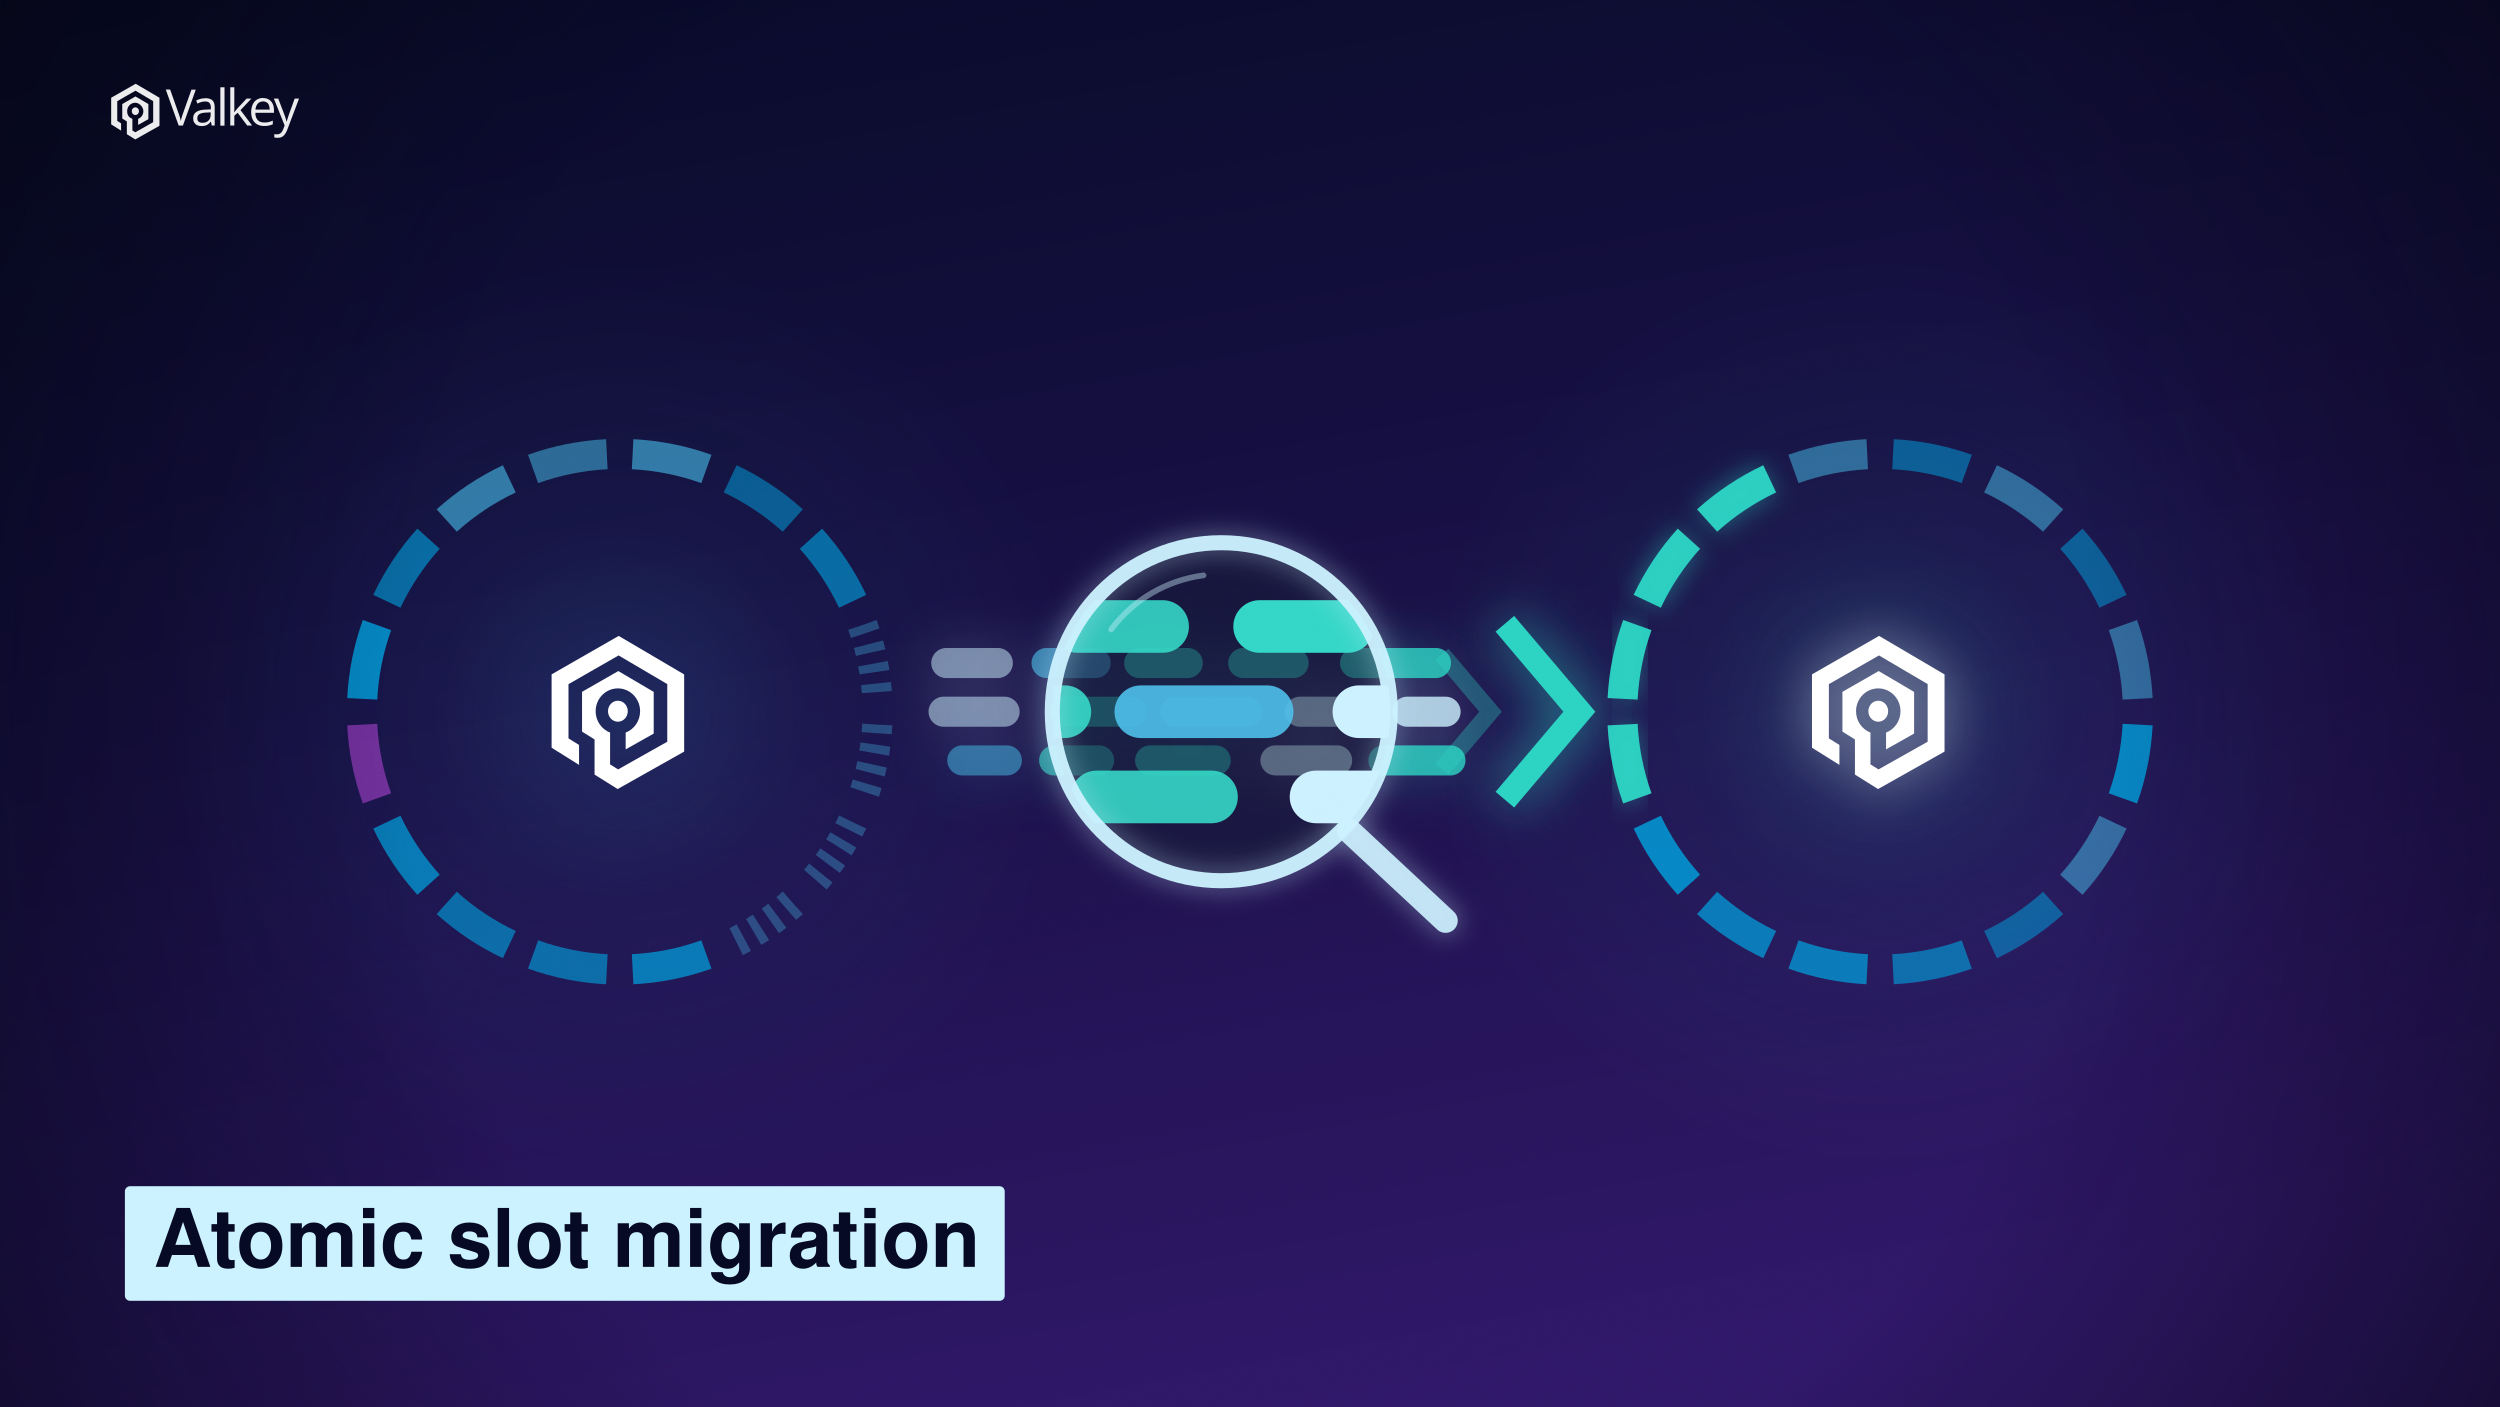
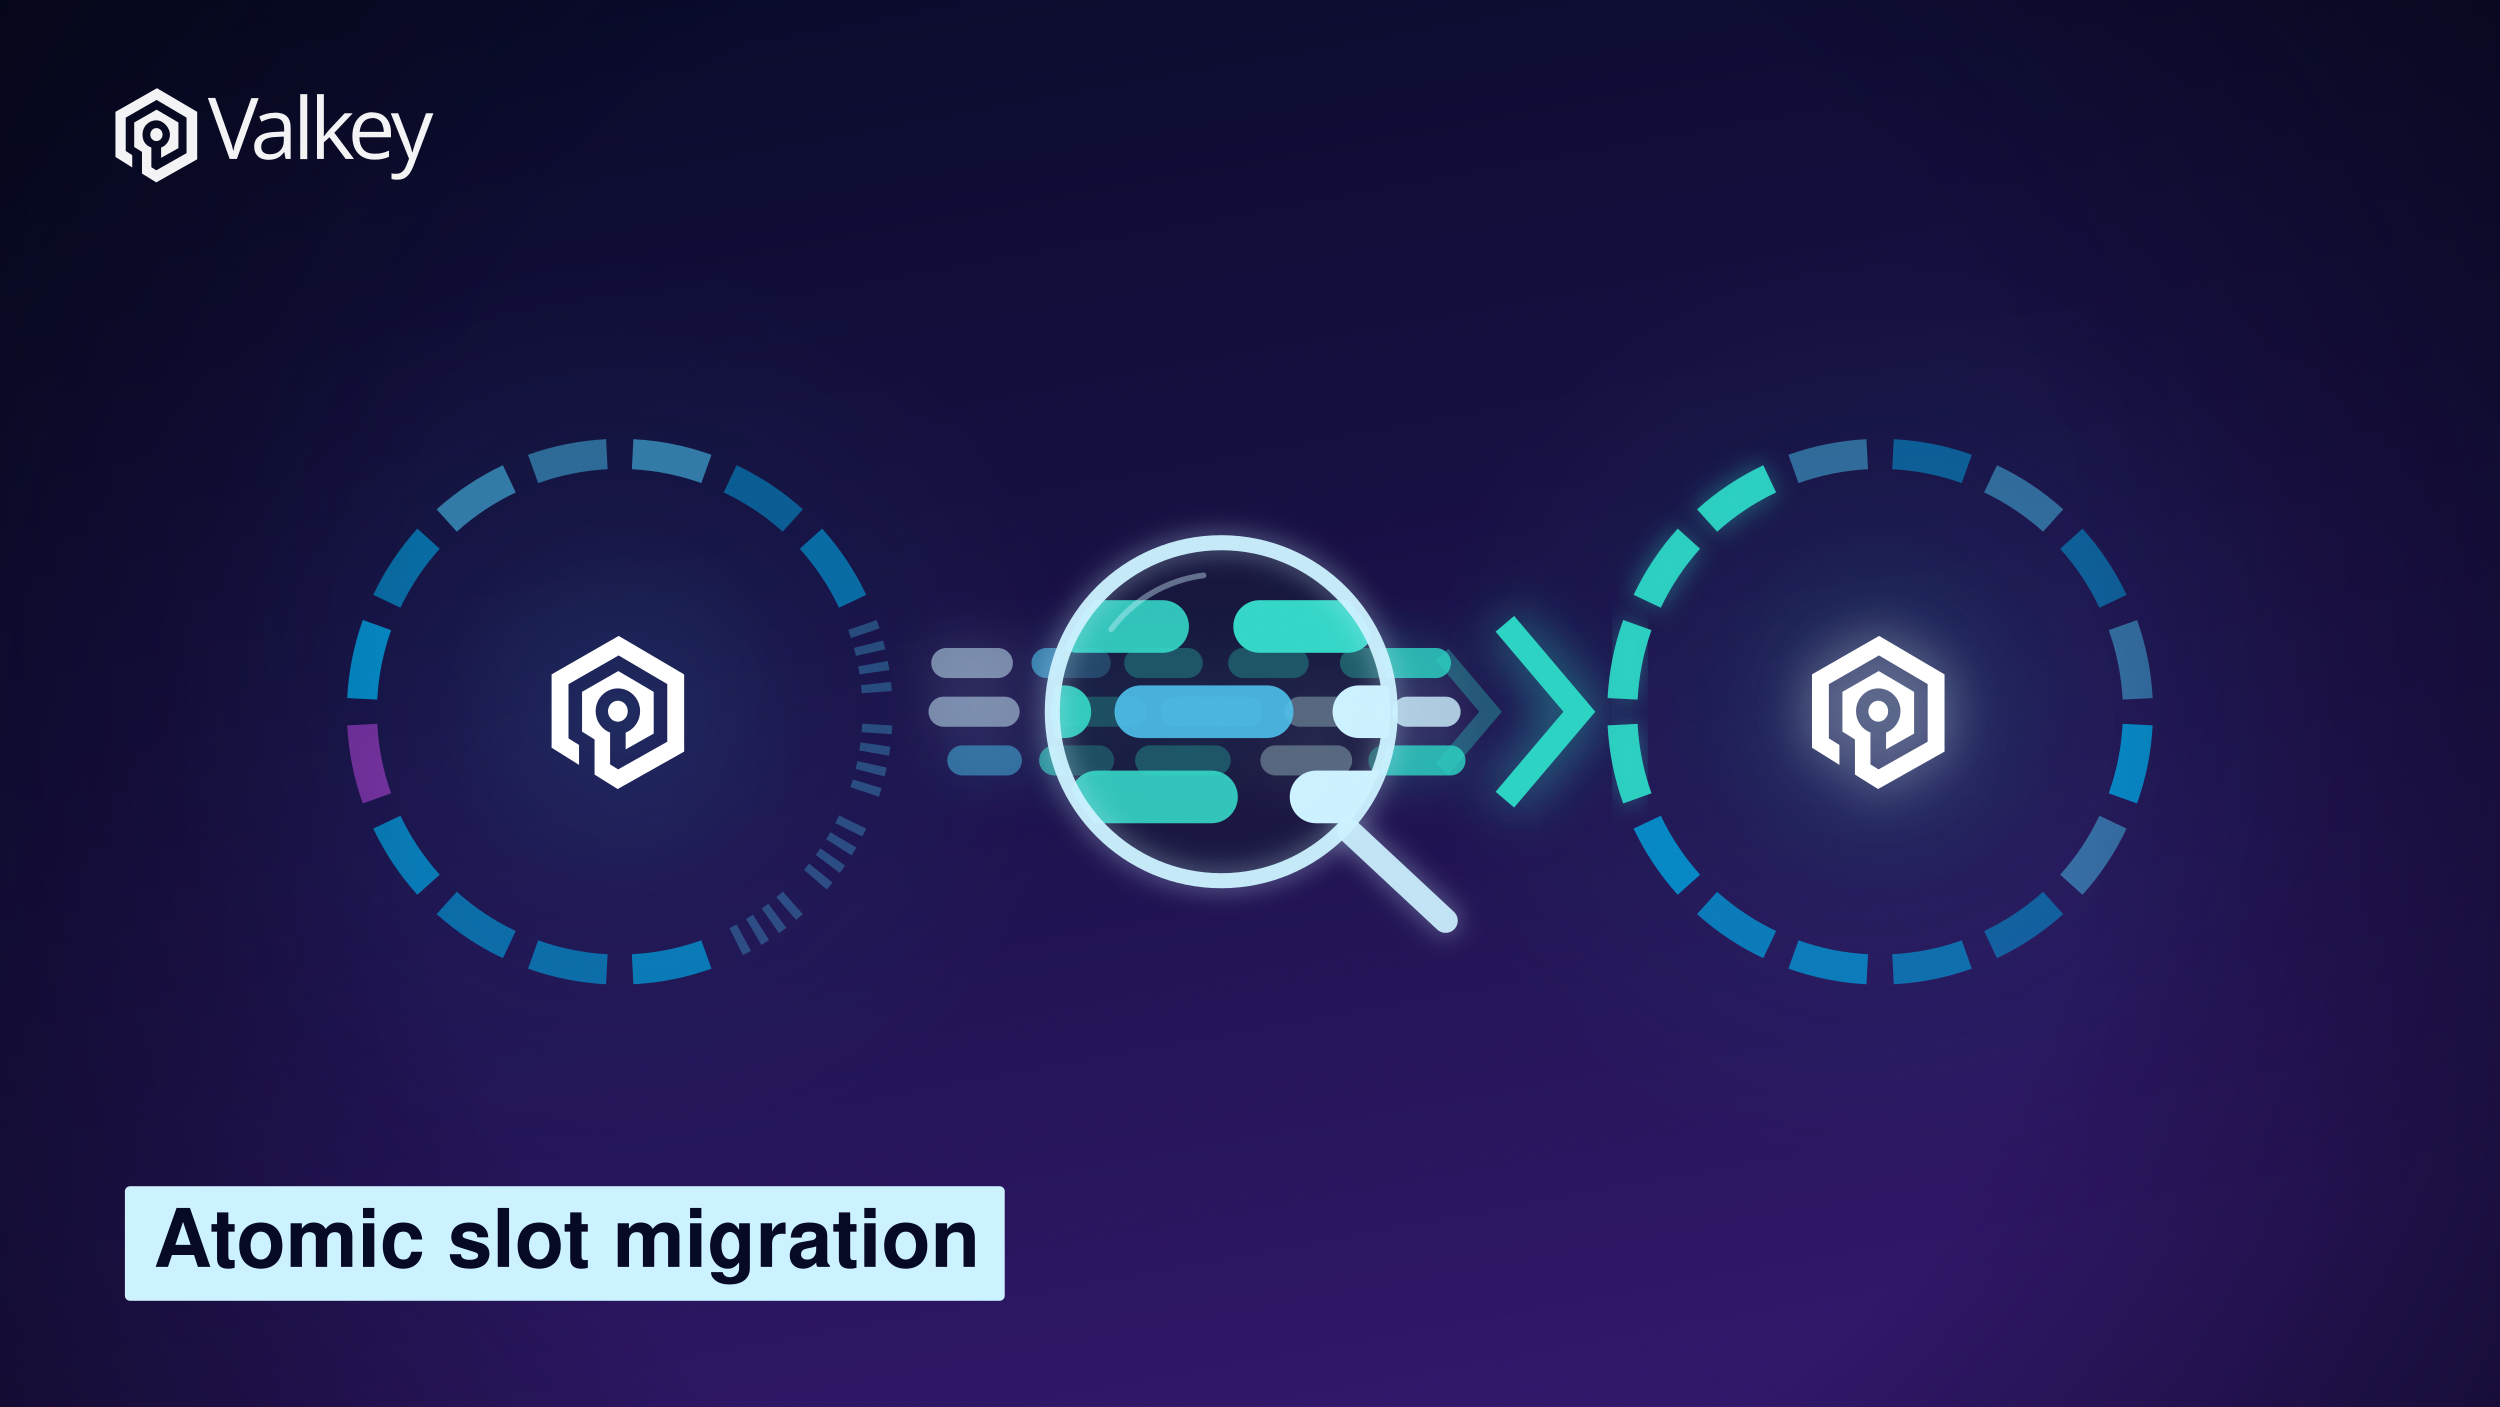
<svg xmlns="http://www.w3.org/2000/svg" width="1920" height="1080" viewBox="87.3 31.1 1745.5 981.8">
  <defs>
    <linearGradient id="sky" x1="0" y1="0" x2="0.32" y2="1">
      <stop offset="0" stop-color="#060A24" />
      <stop offset="0.48" stop-color="#171043" />
      <stop offset="1" stop-color="#301868" />
    </linearGradient>
    <radialGradient id="vignette" gradientUnits="userSpaceOnUse" cx="960" cy="540" r="1180">
      <stop offset="0.5" stop-color="#03040F" stop-opacity="0" />
      <stop offset="1" stop-color="#03040F" stop-opacity="0.8" />
    </radialGradient>
    <radialGradient id="scrim">
      <stop offset="0" stop-color="#060A24" stop-opacity="0.72" />
      <stop offset="0.6" stop-color="#060A24" stop-opacity="0.45" />
      <stop offset="1" stop-color="#060A24" stop-opacity="0" />
    </radialGradient>
    <filter id="grain" x="0" y="0" width="100%" height="100%">
      <feTurbulence type="fractalNoise" baseFrequency="0.85" numOctaves="4" stitchTiles="stitch" />
      <feColorMatrix type="saturate" values="0" />
    </filter>
    <radialGradient id="h-cyan">
      <stop offset="0" stop-color="#46BDE9" stop-opacity="0.75" />
      <stop offset="0.4" stop-color="#46BDE9" stop-opacity="0.22" />
      <stop offset="1" stop-color="#46BDE9" stop-opacity="0" />
    </radialGradient>
    <radialGradient id="h-ice">
      <stop offset="0" stop-color="#CCF1FF" stop-opacity="0.75" />
      <stop offset="0.4" stop-color="#CCF1FF" stop-opacity="0.22" />
      <stop offset="1" stop-color="#CCF1FF" stop-opacity="0" />
    </radialGradient>
    <radialGradient id="h-mint">
      <stop offset="0" stop-color="#2CD5C4" stop-opacity="0.75" />
      <stop offset="0.4" stop-color="#2CD5C4" stop-opacity="0.22" />
      <stop offset="1" stop-color="#2CD5C4" stop-opacity="0" />
    </radialGradient>
    <radialGradient id="h-coral">
      <stop offset="0" stop-color="#F65275" stop-opacity="0.75" />
      <stop offset="0.4" stop-color="#F65275" stop-opacity="0.22" />
      <stop offset="1" stop-color="#F65275" stop-opacity="0" />
    </radialGradient>
    <radialGradient id="h-violet">
      <stop offset="0" stop-color="#963CBD" stop-opacity="0.75" />
      <stop offset="0.4" stop-color="#963CBD" stop-opacity="0.22" />
      <stop offset="1" stop-color="#963CBD" stop-opacity="0" />
    </radialGradient>
    <radialGradient id="h-gold">
      <stop offset="0" stop-color="#FFB81C" stop-opacity="0.75" />
      <stop offset="0.4" stop-color="#FFB81C" stop-opacity="0.22" />
      <stop offset="1" stop-color="#FFB81C" stop-opacity="0" />
    </radialGradient>
    <filter id="blur3" x="-70%" y="-70%" width="240%" height="240%">
      <feGaussianBlur stdDeviation="3" />
    </filter>
    <filter id="blur8" x="-70%" y="-70%" width="240%" height="240%">
      <feGaussianBlur stdDeviation="8" />
    </filter>
    <filter id="blur18" x="-70%" y="-70%" width="240%" height="240%">
      <feGaussianBlur stdDeviation="18" />
    </filter>
    <filter id="blur40" x="-70%" y="-70%" width="240%" height="240%">
      <feGaussianBlur stdDeviation="40" />
    </filter>
  </defs>
  <rect width="1920" height="1080" fill="url(#sky)" />
  <circle cx="520" cy="528" r="320" fill="url(#h-cyan)" opacity="0.2" />
  <circle cx="1400" cy="528" r="320" fill="url(#h-mint)" opacity="0.22" />
  <clipPath id="lens">
    <circle cx="940" cy="528" r="118" />
  </clipPath>
  <g opacity="0.35" filter="url(#blur18)">
    <rect x="737.5" y="483.5" width="57" height="21" rx="10.5" fill="#CCF1FF" opacity="0.5" />
    <rect x="807.5" y="483.5" width="55.3" height="21" rx="10.5" fill="#46BDE9" opacity="0.6" />
    <rect x="872.2" y="483.5" width="54.9" height="21" rx="10.5" fill="#2CD5C4" opacity="0.7" />
    <rect x="944.8" y="483.5" width="56.2" height="21" rx="10.5" fill="#2CD5C4" opacity="0.7" />
    <rect x="1022.9" y="483.5" width="77.5" height="21" rx="10.5" fill="#2CD5C4" opacity="0.8" />
    <rect x="735.6" y="517.5" width="63.6" height="21" rx="10.5" fill="#CCF1FF" opacity="0.5" />
    <rect x="820.5" y="517.5" width="67.6" height="21" rx="10.5" fill="#2CD5C4" opacity="0.6" />
    <rect x="897.4" y="517.5" width="71.4" height="21" rx="10.5" fill="#46BDE9" opacity="0.7" />
    <rect x="984.4" y="517.5" width="51.3" height="21" rx="10.5" fill="#CCF1FF" opacity="0.8" />
    <rect x="1059.3" y="517.5" width="47.8" height="21" rx="10.5" fill="#CCF1FF" opacity="0.8" />
    <rect x="748.7" y="551.5" width="52.1" height="21" rx="10.5" fill="#46BDE9" opacity="0.5" />
    <rect x="812.8" y="551.5" width="52.4" height="21" rx="10.5" fill="#2CD5C4" opacity="0.6" />
    <rect x="879.8" y="551.5" width="66.8" height="21" rx="10.5" fill="#2CD5C4" opacity="0.7" />
    <rect x="967.3" y="551.5" width="64.1" height="21" rx="10.5" fill="#CCF1FF" opacity="0.8" />
    <rect x="1042.7" y="551.5" width="67.8" height="21" rx="10.5" fill="#2CD5C4" opacity="0.8" />
  </g>
  <g>
    <rect x="737.5" y="483.5" width="57" height="21" rx="10.5" fill="#CCF1FF" opacity="0.5" />
    <rect x="807.5" y="483.5" width="55.3" height="21" rx="10.5" fill="#46BDE9" opacity="0.6" />
    <rect x="872.2" y="483.5" width="54.9" height="21" rx="10.5" fill="#2CD5C4" opacity="0.7" />
    <rect x="944.8" y="483.5" width="56.2" height="21" rx="10.5" fill="#2CD5C4" opacity="0.7" />
    <rect x="1022.9" y="483.5" width="77.5" height="21" rx="10.5" fill="#2CD5C4" opacity="0.8" />
    <rect x="735.6" y="517.5" width="63.6" height="21" rx="10.5" fill="#CCF1FF" opacity="0.5" />
    <rect x="820.5" y="517.5" width="67.6" height="21" rx="10.5" fill="#2CD5C4" opacity="0.6" />
    <rect x="897.4" y="517.5" width="71.4" height="21" rx="10.5" fill="#46BDE9" opacity="0.7" />
    <rect x="984.4" y="517.5" width="51.3" height="21" rx="10.5" fill="#CCF1FF" opacity="0.8" />
    <rect x="1059.3" y="517.5" width="47.8" height="21" rx="10.5" fill="#CCF1FF" opacity="0.8" />
    <rect x="748.7" y="551.5" width="52.1" height="21" rx="10.5" fill="#46BDE9" opacity="0.5" />
    <rect x="812.8" y="551.5" width="52.4" height="21" rx="10.5" fill="#2CD5C4" opacity="0.6" />
    <rect x="879.8" y="551.5" width="66.8" height="21" rx="10.5" fill="#2CD5C4" opacity="0.7" />
    <rect x="967.3" y="551.5" width="64.1" height="21" rx="10.5" fill="#CCF1FF" opacity="0.8" />
    <rect x="1042.7" y="551.5" width="67.8" height="21" rx="10.5" fill="#2CD5C4" opacity="0.8" />
  </g>
  <path d="M 1094 487.9 L 1128 528 L 1094 568.1" fill="none" stroke="#2CD5C4" stroke-width="12" stroke-linejoin="miter" opacity="0.32" />
  <g filter="url(#blur18)" opacity="0.6">
    <path d="M 1138 466.6 L 1190 528 L 1138 589.4" fill="none" stroke="#2CD5C4" stroke-width="20" stroke-linejoin="miter" opacity="1" />
  </g>
  <path d="M 1138 466.6 L 1190 528 L 1138 589.4" fill="none" stroke="#2CD5C4" stroke-width="17" stroke-linejoin="miter" opacity="0.98" />
  <g clip-path="url(#lens)">
    <circle cx="940" cy="528" r="118" fill="#060A24" opacity="0.55" />
    <g transform="translate(940 528) scale(1.75) translate(-940 -528)">
      <rect x="737.5" y="483.5" width="57" height="21" rx="10.5" fill="#CCF1FF" opacity="0.8" />
      <rect x="807.5" y="483.5" width="55.3" height="21" rx="10.5" fill="#46BDE9" opacity="0.8" />
      <rect x="872.2" y="483.5" width="54.9" height="21" rx="10.5" fill="#2CD5C4" opacity="0.9" />
      <rect x="944.8" y="483.5" width="56.2" height="21" rx="10.5" fill="#2CD5C4" opacity="1" />
      <rect x="1022.9" y="483.5" width="77.5" height="21" rx="10.5" fill="#2CD5C4" opacity="1" />
      <rect x="735.6" y="517.5" width="63.6" height="21" rx="10.5" fill="#CCF1FF" opacity="0.8" />
      <rect x="820.5" y="517.5" width="67.6" height="21" rx="10.5" fill="#2CD5C4" opacity="0.9" />
      <rect x="897.4" y="517.5" width="71.4" height="21" rx="10.5" fill="#46BDE9" opacity="0.9" />
      <rect x="984.4" y="517.5" width="51.3" height="21" rx="10.5" fill="#CCF1FF" opacity="1" />
      <rect x="1059.3" y="517.5" width="47.8" height="21" rx="10.5" fill="#CCF1FF" opacity="1" />
      <rect x="748.7" y="551.5" width="52.1" height="21" rx="10.5" fill="#46BDE9" opacity="0.8" />
      <rect x="812.8" y="551.5" width="52.4" height="21" rx="10.5" fill="#2CD5C4" opacity="0.8" />
      <rect x="879.8" y="551.5" width="66.8" height="21" rx="10.5" fill="#2CD5C4" opacity="0.9" />
      <rect x="967.3" y="551.5" width="64.1" height="21" rx="10.5" fill="#CCF1FF" opacity="1" />
      <rect x="1042.7" y="551.5" width="67.8" height="21" rx="10.5" fill="#2CD5C4" opacity="1" />
    </g>
  </g>
  <circle cx="940" cy="528" r="118" fill="#CCF1FF" opacity="0.05" />
  <line x1="1029.3" y1="611.2" x2="1096.6" y2="673.9" stroke="#CCF1FF" stroke-width="22" stroke-linecap="round" opacity="0.3" filter="url(#blur8)" />
  <line x1="1029.3" y1="611.2" x2="1096.6" y2="673.9" stroke="#CCF1FF" stroke-width="17" stroke-linecap="round" opacity="0.92" />
  <circle cx="940" cy="528" r="118" fill="none" stroke="#CCF1FF" stroke-width="16" opacity="0.3" filter="url(#blur8)" />
  <circle cx="940" cy="528" r="118" fill="none" stroke="#CCF1FF" stroke-width="10.5" opacity="0.95" />
  <path d="M 863.1 470.5 A 96 96 0 0 1 927.6 432.8" fill="none" stroke="#CCF1FF" stroke-width="4" opacity="0.4" stroke-linecap="round" />
  <g>
    <path d="M 699.8 537 A 180 180 0 0 1 689.5 588.5" fill="none" stroke="#46BDE9" stroke-width="21" opacity="0.32" stroke-dasharray="6 8" />
    <path d="M 682.6 605.1 A 180 180 0 0 1 653.5 648.8" fill="none" stroke="#46BDE9" stroke-width="21" opacity="0.32" stroke-dasharray="6 8" />
    <path d="M 640.8 661.5 A 180 180 0 0 1 597.1 690.6" fill="none" stroke="#46BDE9" stroke-width="21" opacity="0.32" stroke-dasharray="6 8" />
    <path d="M 580.5 697.5 A 180 180 0 0 1 529 707.8" fill="none" stroke="#00A3E0" stroke-width="21" opacity="0.7" />
    <path d="M 511 707.8 A 180 180 0 0 1 459.5 697.5" fill="none" stroke="#00A3E0" stroke-width="21" opacity="0.6" />
    <path d="M 442.9 690.6 A 180 180 0 0 1 399.2 661.5" fill="none" stroke="#00A3E0" stroke-width="21" opacity="0.6" />
    <path d="M 386.5 648.8 A 180 180 0 0 1 357.4 605.1" fill="none" stroke="#00A3E0" stroke-width="21" opacity="0.7" />
    <path d="M 350.5 588.5 A 180 180 0 0 1 340.2 537" fill="none" stroke="#963CBD" stroke-width="21" opacity="0.7" />
    <path d="M 340.2 519 A 180 180 0 0 1 350.5 467.5" fill="none" stroke="#00A3E0" stroke-width="21" opacity="0.8" />
    <path d="M 357.4 450.9 A 180 180 0 0 1 386.5 407.2" fill="none" stroke="#00A3E0" stroke-width="21" opacity="0.6" />
    <path d="M 399.2 394.5 A 180 180 0 0 1 442.9 365.4" fill="none" stroke="#46BDE9" stroke-width="21" opacity="0.6" />
    <path d="M 459.5 358.5 A 180 180 0 0 1 511 348.2" fill="none" stroke="#46BDE9" stroke-width="21" opacity="0.5" />
    <path d="M 529 348.2 A 180 180 0 0 1 580.5 358.5" fill="none" stroke="#46BDE9" stroke-width="21" opacity="0.6" />
    <path d="M 597.1 365.4 A 180 180 0 0 1 640.8 394.5" fill="none" stroke="#00A3E0" stroke-width="21" opacity="0.5" />
    <path d="M 653.5 407.2 A 180 180 0 0 1 682.6 450.9" fill="none" stroke="#00A3E0" stroke-width="21" opacity="0.6" />
    <path d="M 689.5 467.5 A 180 180 0 0 1 699.8 519" fill="none" stroke="#46BDE9" stroke-width="21" opacity="0.32" stroke-dasharray="6 8" />
  </g>
  <g>
    <path d="M 1579.8 537 A 180 180 0 0 1 1569.5 588.5" fill="none" stroke="#00A3E0" stroke-width="21" opacity="0.8" />
    <path d="M 1562.6 605.1 A 180 180 0 0 1 1533.5 648.8" fill="none" stroke="#46BDE9" stroke-width="21" opacity="0.5" />
    <path d="M 1520.8 661.5 A 180 180 0 0 1 1477.1 690.6" fill="none" stroke="#00A3E0" stroke-width="21" opacity="0.5" />
    <path d="M 1460.5 697.5 A 180 180 0 0 1 1409 707.8" fill="none" stroke="#00A3E0" stroke-width="21" opacity="0.6" />
    <path d="M 1391 707.8 A 180 180 0 0 1 1339.5 697.5" fill="none" stroke="#00A3E0" stroke-width="21" opacity="0.7" />
    <path d="M 1322.9 690.6 A 180 180 0 0 1 1279.2 661.5" fill="none" stroke="#00A3E0" stroke-width="21" opacity="0.7" />
    <path d="M 1266.5 648.8 A 180 180 0 0 1 1237.4 605.1" fill="none" stroke="#00A3E0" stroke-width="21" opacity="0.8" />
    <path d="M 1230.5 588.5 A 180 180 0 0 1 1220.2 537" fill="none" stroke="#2CD5C4" stroke-width="25" opacity="0.35" filter="url(#blur8)" />
    <path d="M 1230.5 588.5 A 180 180 0 0 1 1220.2 537" fill="none" stroke="#2CD5C4" stroke-width="21" opacity="0.95" />
    <path d="M 1220.2 519 A 180 180 0 0 1 1230.5 467.5" fill="none" stroke="#2CD5C4" stroke-width="25" opacity="0.35" filter="url(#blur8)" />
    <path d="M 1220.2 519 A 180 180 0 0 1 1230.5 467.5" fill="none" stroke="#2CD5C4" stroke-width="21" opacity="0.95" />
    <path d="M 1237.4 450.9 A 180 180 0 0 1 1266.5 407.2" fill="none" stroke="#2CD5C4" stroke-width="25" opacity="0.35" filter="url(#blur8)" />
    <path d="M 1237.4 450.9 A 180 180 0 0 1 1266.5 407.2" fill="none" stroke="#2CD5C4" stroke-width="21" opacity="0.95" />
    <path d="M 1279.2 394.5 A 180 180 0 0 1 1322.9 365.4" fill="none" stroke="#2CD5C4" stroke-width="25" opacity="0.35" filter="url(#blur8)" />
    <path d="M 1279.2 394.5 A 180 180 0 0 1 1322.9 365.4" fill="none" stroke="#2CD5C4" stroke-width="21" opacity="0.95" />
    <path d="M 1339.5 358.5 A 180 180 0 0 1 1391 348.2" fill="none" stroke="#46BDE9" stroke-width="21" opacity="0.5" />
    <path d="M 1409 348.2 A 180 180 0 0 1 1460.5 358.5" fill="none" stroke="#00A3E0" stroke-width="21" opacity="0.5" />
    <path d="M 1477.1 365.4 A 180 180 0 0 1 1520.8 394.5" fill="none" stroke="#46BDE9" stroke-width="21" opacity="0.5" />
    <path d="M 1533.5 407.2 A 180 180 0 0 1 1562.6 450.9" fill="none" stroke="#00A3E0" stroke-width="21" opacity="0.5" />
    <path d="M 1569.5 467.5 A 180 180 0 0 1 1579.8 519" fill="none" stroke="#46BDE9" stroke-width="21" opacity="0.5" />
  </g>
  <g>
    <g transform="translate(470.9 472) scale(1.5342)">
      <path d="M 13.482 60.695 L 0.998 52.884 L 0.998 19.503 L 31.528 2.001 L 61.318 19.532 L 61.318 54.645 L 31.055 71.689 L 20.548 65.116 L 20.548 51.041 L 20.548 49.12 L 14.852 45.556 L 14.852 27.453 L 31.346 17.997 L 47.464 27.482 L 47.464 46.451 L 34.703 53.638 L 34.703 45.999 C 38.529 44.526 41.274 40.739 41.274 36.27 C 41.274 30.511 36.713 25.884 31.158 25.884 C 25.603 25.884 21.042 30.511 21.042 36.27 C 21.042 40.739 23.787 44.526 27.612 45.999 L 27.612 60.474 L 31.261 62.756 L 53.635 50.155 L 53.635 23.925 L 31.477 10.885 L 8.681 23.954 L 8.681 48.629 L 13.482 51.633 L 13.482 60.695 Z M 31.158 31.498 C 33.672 31.498 35.66 33.664 35.66 36.27 C 35.66 38.877 33.672 41.043 31.158 41.043 C 28.644 41.043 26.656 38.877 26.656 36.27 C 26.656 33.664 28.644 31.498 31.158 31.498 Z" fill="#FFFFFF" fill-rule="evenodd" />
    </g>
  </g>
  <g filter="url(#blur18)" opacity="0.5">
    <g transform="translate(1350.9 472) scale(1.5342)">
      <path d="M 13.482 60.695 L 0.998 52.884 L 0.998 19.503 L 31.528 2.001 L 61.318 19.532 L 61.318 54.645 L 31.055 71.689 L 20.548 65.116 L 20.548 51.041 L 20.548 49.12 L 14.852 45.556 L 14.852 27.453 L 31.346 17.997 L 47.464 27.482 L 47.464 46.451 L 34.703 53.638 L 34.703 45.999 C 38.529 44.526 41.274 40.739 41.274 36.27 C 41.274 30.511 36.713 25.884 31.158 25.884 C 25.603 25.884 21.042 30.511 21.042 36.27 C 21.042 40.739 23.787 44.526 27.612 45.999 L 27.612 60.474 L 31.261 62.756 L 53.635 50.155 L 53.635 23.925 L 31.477 10.885 L 8.681 23.954 L 8.681 48.629 L 13.482 51.633 L 13.482 60.695 Z M 31.158 31.498 C 33.672 31.498 35.66 33.664 35.66 36.27 C 35.66 38.877 33.672 41.043 31.158 41.043 C 28.644 41.043 26.656 38.877 26.656 36.27 C 26.656 33.664 28.644 31.498 31.158 31.498 Z" fill="#FFFFFF" fill-rule="evenodd" />
    </g>
  </g>
  <g>
    <g transform="translate(1350.9 472) scale(1.5342)">
      <path d="M 13.482 60.695 L 0.998 52.884 L 0.998 19.503 L 31.528 2.001 L 61.318 19.532 L 61.318 54.645 L 31.055 71.689 L 20.548 65.116 L 20.548 51.041 L 20.548 49.12 L 14.852 45.556 L 14.852 27.453 L 31.346 17.997 L 47.464 27.482 L 47.464 46.451 L 34.703 53.638 L 34.703 45.999 C 38.529 44.526 41.274 40.739 41.274 36.27 C 41.274 30.511 36.713 25.884 31.158 25.884 C 25.603 25.884 21.042 30.511 21.042 36.27 C 21.042 40.739 23.787 44.526 27.612 45.999 L 27.612 60.474 L 31.261 62.756 L 53.635 50.155 L 53.635 23.925 L 31.477 10.885 L 8.681 23.954 L 8.681 48.629 L 13.482 51.633 L 13.482 60.695 Z M 31.158 31.498 C 33.672 31.498 35.66 33.664 35.66 36.27 C 35.66 38.877 33.672 41.043 31.158 41.043 C 28.644 41.043 26.656 38.877 26.656 36.27 C 26.656 33.664 28.644 31.498 31.158 31.498 Z" fill="#FFFFFF" fill-rule="evenodd" />
    </g>
  </g>
  <rect width="1920" height="1080" fill="url(#vignette)" />
  <rect width="1920" height="1080" filter="url(#grain)" opacity="0.055" style="mix-blend-mode:overlay" />
-   <g opacity="0.92">
-     <g transform="translate(160.6 85.1) scale(0.74445)">
+   <g opacity="0.95">
+     <g transform="translate(160.6 85.1) scale(1.25984)">
      <path d="M15.2,50l-9.4-5.9v-25L28.8,6l22.3,13.1v26.3l-22.7,12.8-7.9-4.9v-12l-4.3-2.7v-13.6l12.4-7.1,12.1,7.1v14.2l-9.6,5.4v-5.7c2.9-1.1,4.9-3.9,4.9-7.3s-3.4-7.8-7.6-7.8-7.6,3.5-7.6,7.8,2.1,6.2,4.9,7.3v10.9l2.7,1.7,16.8-9.5v-19.7l-16.6-9.8-17.1,9.8v18.5l3.6,2.3v6.8ZM28.5,28.1c1.9,0,3.4,1.6,3.4,3.6s-1.5,3.6-3.4,3.6-3.4-1.6-3.4-3.6,1.5-3.6,3.4-3.6Z" fill="#FFFFFF" fill-rule="evenodd" />
      <path d="M85.2,11.4l-12.1,33.8h-4l-12.1-33.8h4.1l7.9,22.3c.3.9.6,1.8.9,2.6.3.8.5,1.6.7,2.4.2.8.4,1.5.5,2.2.2-.7.3-1.4.5-2.2.2-.8.4-1.6.7-2.4.3-.8.6-1.7.9-2.6l7.9-22.2h4.2Z" fill="#FFFFFF" />
      <path d="M94,19.5c3,0,5.3.7,6.7,2,1.5,1.4,2.2,3.5,2.2,6.5v17.2h-2.8l-.7-3.7h-.2c-.7.9-1.4,1.7-2.2,2.3-.8.6-1.7,1.1-2.7,1.4-1,.3-2.2.5-3.7.5s-2.9-.3-4.1-.8c-1.2-.5-2.1-1.4-2.8-2.5-.7-1.1-1-2.5-1-4.2,0-2.5,1-4.5,3-5.8,2-1.4,5.1-2.1,9.2-2.2l4.4-.2v-1.5c0-2.2-.5-3.7-1.4-4.6-.9-.9-2.3-1.3-4-1.3-1.3,0-2.6.2-3.8.6-1.2.4-2.3.8-3.4,1.4l-1.2-2.9c1.1-.6,2.5-1.1,3.9-1.5,1.5-.4,3-.6,4.7-.6h0ZM99.1,32.8l-3.9.2c-3.2.1-5.4.6-6.7,1.5s-1.9,2.2-1.9,3.9.4,2.5,1.3,3.2c.9.7,2,1,3.5,1,2.3,0,4.1-.6,5.5-1.9s2.2-3.1,2.2-5.6v-2.3Z" fill="#FFFFFF" />
      <path d="M112.1,45.3h-3.9V9.3h3.9v36Z" fill="#FFFFFF" />
      <path d="M121.3,9.3v18.7c0,.6,0,1.4,0,2.3,0,.9,0,1.7-.1,2.3h.2c.3-.4.8-1,1.4-1.8.6-.8,1.2-1.4,1.6-1.9l8.4-9h4.5l-10.2,10.8,10.9,14.5h-4.6l-9-12-3.1,2.8v9.2h-3.8V9.3h3.8Z" fill="#FFFFFF" />
      <path d="M148.2,19.4c2.2,0,4,.5,5.6,1.4,1.5,1,2.7,2.3,3.5,4,.8,1.7,1.2,3.7,1.2,6v2.4h-17.5c0,3,.8,5.2,2.2,6.8s3.5,2.3,6.1,2.3,3-.1,4.3-.4c1.2-.3,2.5-.7,3.8-1.3v3.4c-1.3.6-2.6,1-3.8,1.2-1.2.3-2.7.4-4.4.4-2.4,0-4.6-.5-6.4-1.5-1.8-1-3.2-2.5-4.2-4.4-1-1.9-1.5-4.3-1.5-7.1,0-2.7.5-5.1,1.4-7.1.9-2,2.2-3.5,3.9-4.6,1.7-1.1,3.7-1.6,5.9-1.6h0ZM148.2,22.6c-2.1,0-3.7.7-4.9,2-1.2,1.3-1.9,3.2-2.2,5.6h13.4c0-1.5-.3-2.8-.7-4-.4-1.2-1.1-2.1-2.1-2.7-.9-.6-2.1-1-3.6-1Z" fill="#FFFFFF" />
      <path d="M158.4,19.9h4.1l5.6,14.7c.3.9.6,1.7.9,2.5.3.8.5,1.5.7,2.3.2.7.4,1.4.5,2.1h.2c.2-.8.5-1.8.9-3,.4-1.3.8-2.6,1.3-3.9l5.3-14.7h4.1l-11,29.1c-.6,1.6-1.3,2.9-2.1,4.1-.8,1.2-1.7,2-2.8,2.7-1.1.6-2.5.9-4,.9s-1.4,0-1.9-.1c-.6,0-1-.2-1.4-.3v-3.1c.3,0,.7.1,1.2.2.5,0,1,0,1.5,0,1,0,1.8-.2,2.5-.6.7-.4,1.3-.9,1.8-1.6.5-.7.9-1.5,1.3-2.5l1.4-3.6-10.2-25.4Z" fill="#FFFFFF" />
    </g>
  </g>
  <g>
    <rect x="174.5" y="859.3" width="614.3" height="80" rx="3.6" fill="#CCF1FF" />
    <text x="194.5" y="915.6" fill="#060A24" font-family="Helvetica Neue, Helvetica, Arial, sans-serif" font-size="56.4" font-weight="600">Atomic slot migration</text>
  </g>
</svg>
